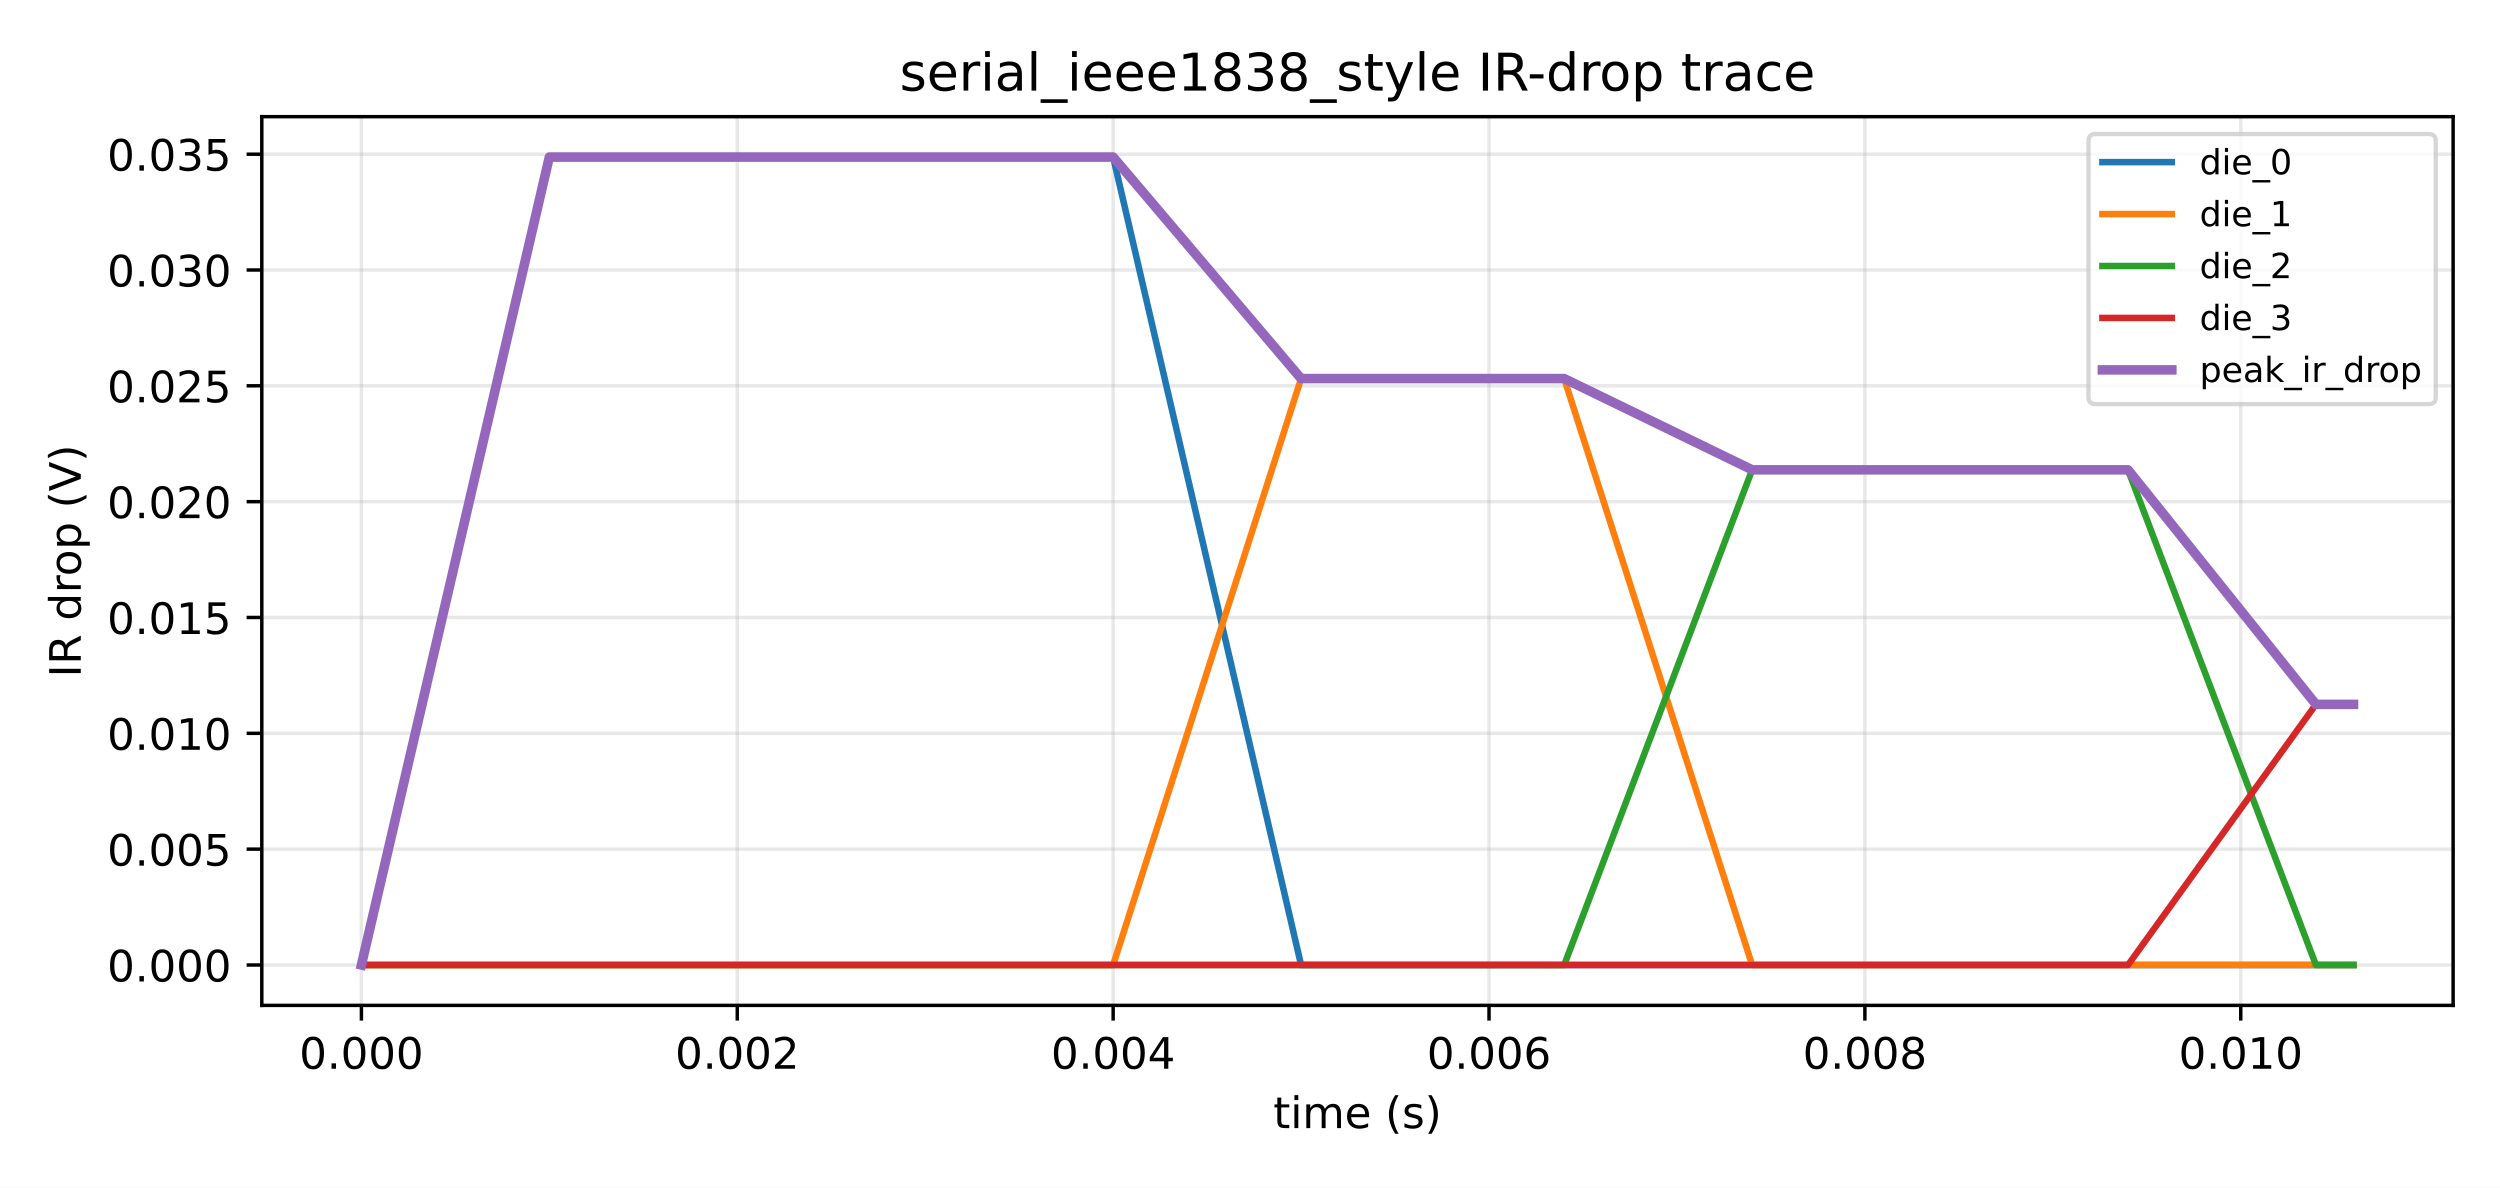
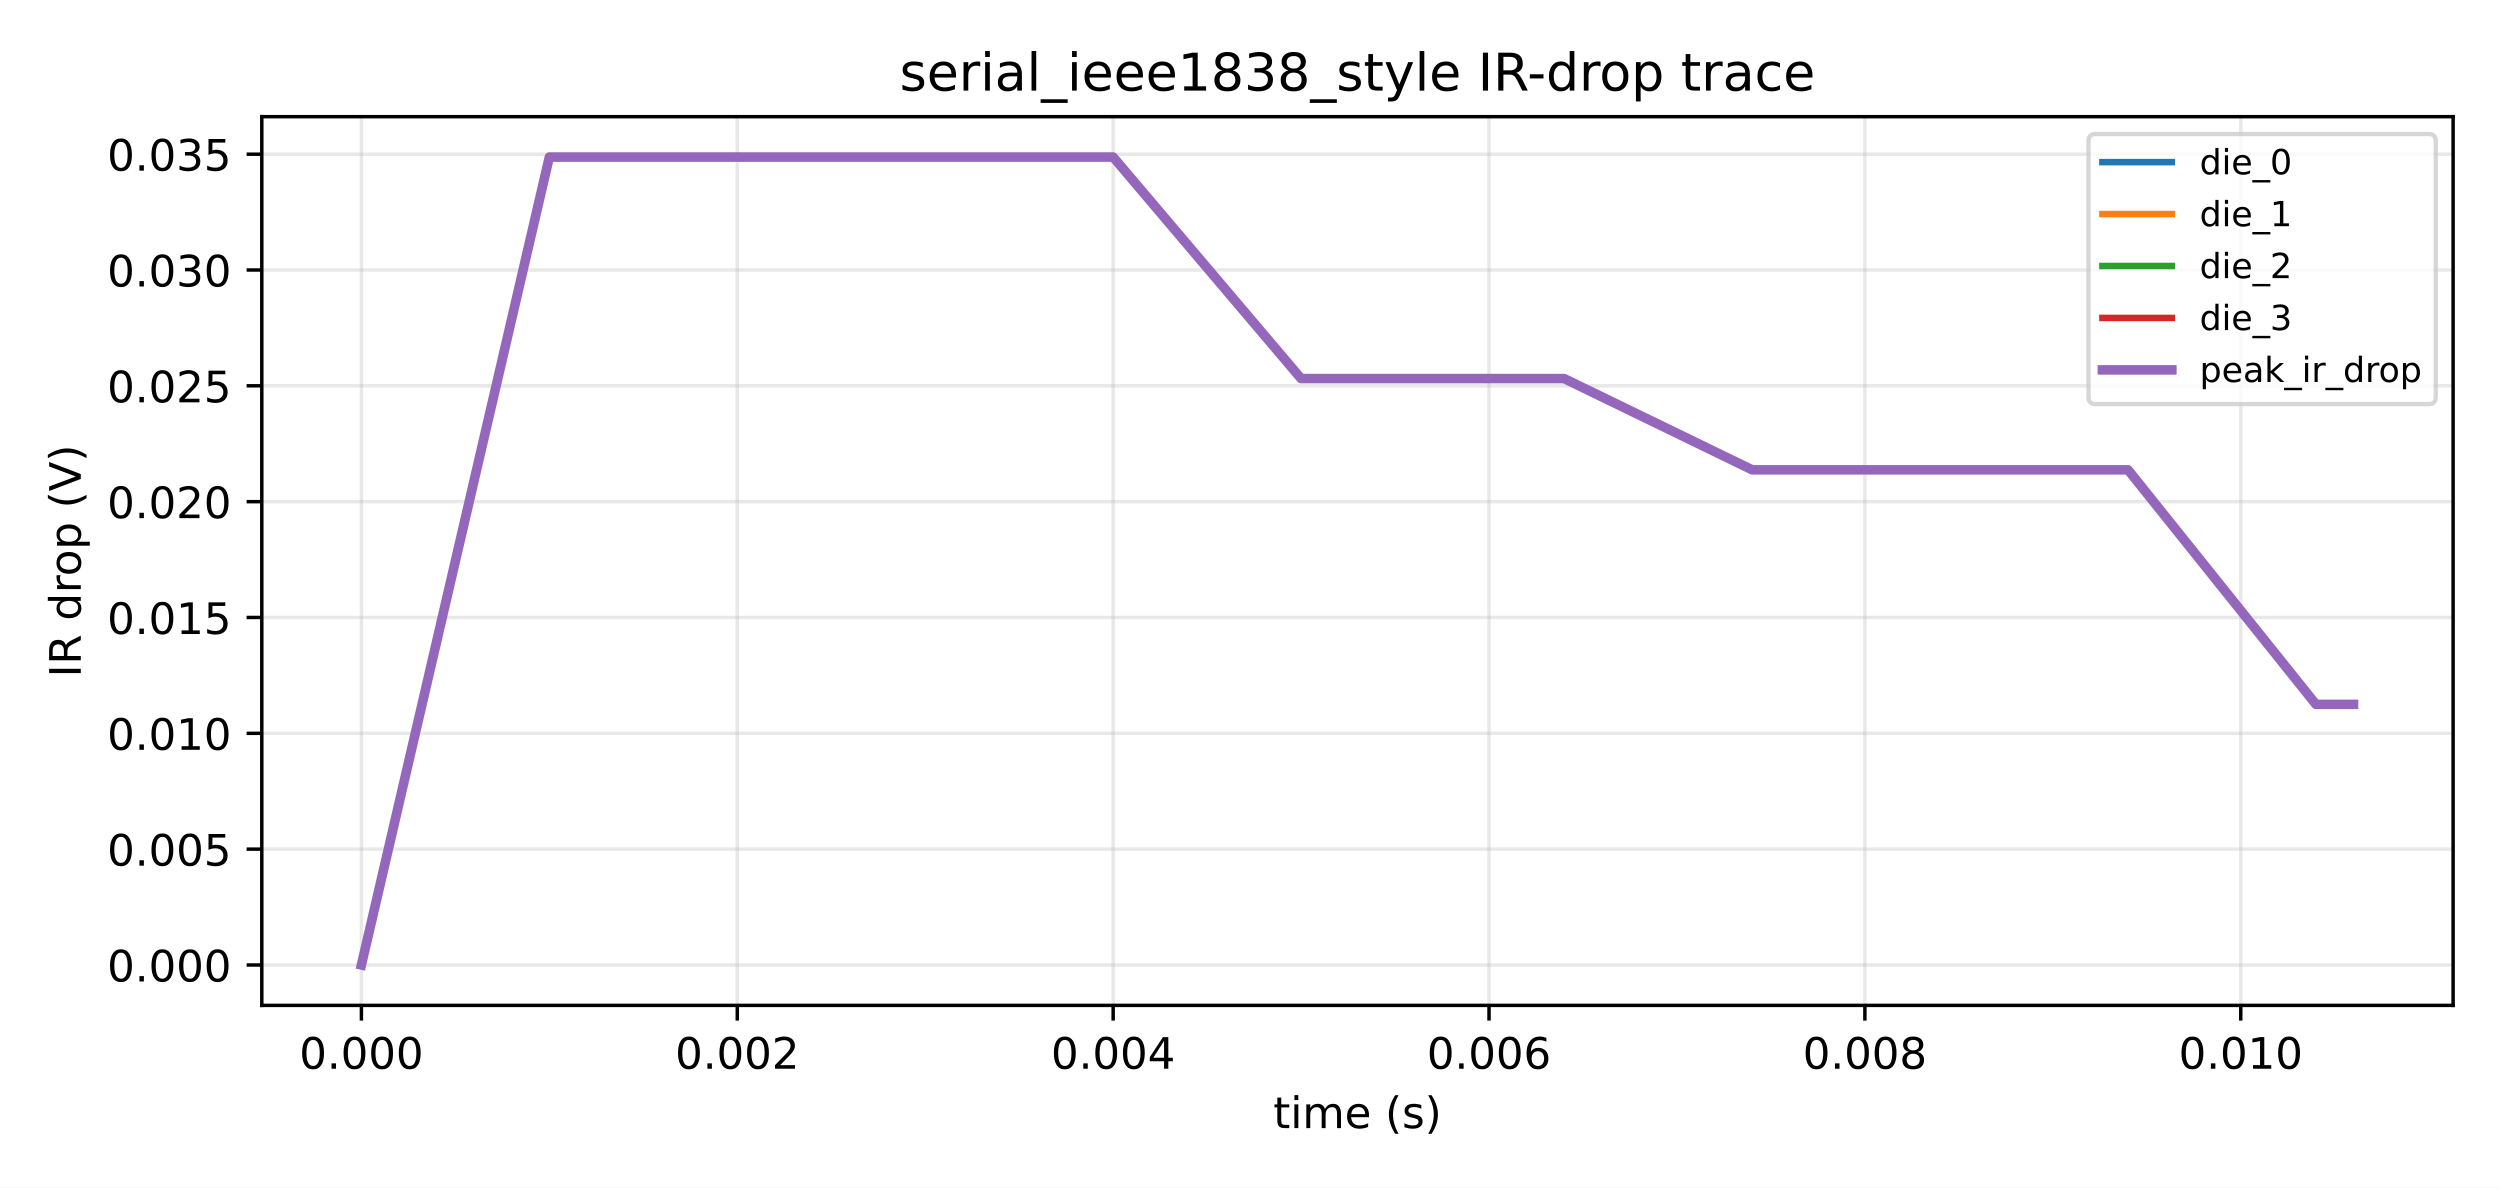
<svg xmlns="http://www.w3.org/2000/svg" xmlns:xlink="http://www.w3.org/1999/xlink" width="576pt" height="273.6pt" viewBox="0 0 576 273.6" version="1.1">
  <defs>
    <style type="text/css">*{stroke-linejoin: round; stroke-linecap: butt}</style>
  </defs>
  <g id="figure_1">
    <g id="patch_1">
      <path d="M 0 273.6  L 576 273.6  L 576 0  L 0 0  z " style="fill: #ffffff" />
    </g>
    <g id="axes_1">
      <g id="patch_2">
        <path d="M 60.32 231.64  L 565.2 231.64  L 565.2 26.88  L 60.32 26.88  z " style="fill: #ffffff" />
      </g>
      <g id="matplotlib.axis_1">
        <g id="xtick_1">
          <g id="line2d_1">
-             <path d="M 83.269 231.64  L 83.269 26.88  " clip-path="url(#p35a08932f7)" style="fill: none; stroke: #b0b0b0; stroke-opacity: 0.3; stroke-width: 0.8; stroke-linecap: square" />
+             <path d="M 83.269 231.64  L 83.269 26.88  " clip-path="url(#p0976615fe1)" style="fill: none; stroke: #b0b0b0; stroke-opacity: 0.3; stroke-width: 0.8; stroke-linecap: square" />
          </g>
          <g id="line2d_2">
            <defs>
-               <path id="mbea48cf9e8" d="M 0 0  L 0 3.5  " style="stroke: #000000; stroke-width: 0.8" />
+               <path id="md0d66c158c" d="M 0 0  L 0 3.5  " style="stroke: #000000; stroke-width: 0.8" />
            </defs>
            <g>
-               <use xlink:href="#mbea48cf9e8" x="83.269" y="231.64" style="stroke: #000000; stroke-width: 0.8" />
+               <use xlink:href="#md0d66c158c" x="83.269" y="231.64" style="stroke: #000000; stroke-width: 0.8" />
            </g>
          </g>
          <g id="text_1">
            <g transform="translate(68.95503 246.2384) scale(0.1 -0.1)">
              <defs>
                <path id="DejaVuSans-30" d="M 2034 4250  Q 1547 4250 1301 3770  Q 1056 3291 1056 2328  Q 1056 1369 1301 889  Q 1547 409 2034 409  Q 2525 409 2770 889  Q 3016 1369 3016 2328  Q 3016 3291 2770 3770  Q 2525 4250 2034 4250  z M 2034 4750  Q 2819 4750 3233 4129  Q 3647 3509 3647 2328  Q 3647 1150 3233 529  Q 2819 -91 2034 -91  Q 1250 -91 836 529  Q 422 1150 422 2328  Q 422 3509 836 4129  Q 1250 4750 2034 4750  z " transform="scale(0.015625)" />
                <path id="DejaVuSans-2e" d="M 684 794  L 1344 794  L 1344 0  L 684 0  L 684 794  z " transform="scale(0.015625)" />
              </defs>
              <use xlink:href="#DejaVuSans-30" />
              <use xlink:href="#DejaVuSans-2e" transform="translate(63.62305 0)" />
              <use xlink:href="#DejaVuSans-30" transform="translate(95.41016 0)" />
              <use xlink:href="#DejaVuSans-30" transform="translate(159.0332 0)" />
              <use xlink:href="#DejaVuSans-30" transform="translate(222.6562 0)" />
            </g>
          </g>
        </g>
        <g id="xtick_2">
          <g id="line2d_3">
-             <path d="M 169.869 231.64  L 169.869 26.88  " clip-path="url(#p35a08932f7)" style="fill: none; stroke: #b0b0b0; stroke-opacity: 0.3; stroke-width: 0.8; stroke-linecap: square" />
+             <path d="M 169.869 231.64  L 169.869 26.88  " clip-path="url(#p0976615fe1)" style="fill: none; stroke: #b0b0b0; stroke-opacity: 0.3; stroke-width: 0.8; stroke-linecap: square" />
          </g>
          <g id="line2d_4">
            <g>
-               <use xlink:href="#mbea48cf9e8" x="169.869" y="231.64" style="stroke: #000000; stroke-width: 0.8" />
+               <use xlink:href="#md0d66c158c" x="169.869" y="231.64" style="stroke: #000000; stroke-width: 0.8" />
            </g>
          </g>
          <g id="text_2">
            <g transform="translate(155.5554 246.2384) scale(0.1 -0.1)">
              <defs>
                <path id="DejaVuSans-32" d="M 1228 531  L 3431 531  L 3431 0  L 469 0  L 469 531  Q 828 903 1448 1529  Q 2069 2156 2228 2338  Q 2531 2678 2651 2914  Q 2772 3150 2772 3378  Q 2772 3750 2511 3984  Q 2250 4219 1831 4219  Q 1534 4219 1204 4116  Q 875 4013 500 3803  L 500 4441  Q 881 4594 1212 4672  Q 1544 4750 1819 4750  Q 2544 4750 2975 4387  Q 3406 4025 3406 3419  Q 3406 3131 3298 2873  Q 3191 2616 2906 2266  Q 2828 2175 2409 1742  Q 1991 1309 1228 531  z " transform="scale(0.015625)" />
              </defs>
              <use xlink:href="#DejaVuSans-30" />
              <use xlink:href="#DejaVuSans-2e" transform="translate(63.62305 0)" />
              <use xlink:href="#DejaVuSans-30" transform="translate(95.41016 0)" />
              <use xlink:href="#DejaVuSans-30" transform="translate(159.0332 0)" />
              <use xlink:href="#DejaVuSans-32" transform="translate(222.6562 0)" />
            </g>
          </g>
        </g>
        <g id="xtick_3">
          <g id="line2d_5">
-             <path d="M 256.47 231.64  L 256.47 26.88  " clip-path="url(#p35a08932f7)" style="fill: none; stroke: #b0b0b0; stroke-opacity: 0.3; stroke-width: 0.8; stroke-linecap: square" />
+             <path d="M 256.47 231.64  L 256.47 26.88  " clip-path="url(#p0976615fe1)" style="fill: none; stroke: #b0b0b0; stroke-opacity: 0.3; stroke-width: 0.8; stroke-linecap: square" />
          </g>
          <g id="line2d_6">
            <g>
-               <use xlink:href="#mbea48cf9e8" x="256.47" y="231.64" style="stroke: #000000; stroke-width: 0.8" />
+               <use xlink:href="#md0d66c158c" x="256.47" y="231.64" style="stroke: #000000; stroke-width: 0.8" />
            </g>
          </g>
          <g id="text_3">
            <g transform="translate(242.1557 246.2384) scale(0.1 -0.1)">
              <defs>
                <path id="DejaVuSans-34" d="M 2419 4116  L 825 1625  L 2419 1625  L 2419 4116  z M 2253 4666  L 3047 4666  L 3047 1625  L 3713 1625  L 3713 1100  L 3047 1100  L 3047 0  L 2419 0  L 2419 1100  L 313 1100  L 313 1709  L 2253 4666  z " transform="scale(0.015625)" />
              </defs>
              <use xlink:href="#DejaVuSans-30" />
              <use xlink:href="#DejaVuSans-2e" transform="translate(63.62305 0)" />
              <use xlink:href="#DejaVuSans-30" transform="translate(95.41016 0)" />
              <use xlink:href="#DejaVuSans-30" transform="translate(159.0332 0)" />
              <use xlink:href="#DejaVuSans-34" transform="translate(222.6562 0)" />
            </g>
          </g>
        </g>
        <g id="xtick_4">
          <g id="line2d_7">
-             <path d="M 343.07 231.64  L 343.07 26.88  " clip-path="url(#p35a08932f7)" style="fill: none; stroke: #b0b0b0; stroke-opacity: 0.3; stroke-width: 0.8; stroke-linecap: square" />
+             <path d="M 343.07 231.64  L 343.07 26.88  " clip-path="url(#p0976615fe1)" style="fill: none; stroke: #b0b0b0; stroke-opacity: 0.3; stroke-width: 0.8; stroke-linecap: square" />
          </g>
          <g id="line2d_8">
            <g>
-               <use xlink:href="#mbea48cf9e8" x="343.07" y="231.64" style="stroke: #000000; stroke-width: 0.8" />
+               <use xlink:href="#md0d66c158c" x="343.07" y="231.64" style="stroke: #000000; stroke-width: 0.8" />
            </g>
          </g>
          <g id="text_4">
            <g transform="translate(328.7561 246.2384) scale(0.1 -0.1)">
              <defs>
                <path id="DejaVuSans-36" d="M 2113 2584  Q 1688 2584 1439 2293  Q 1191 2003 1191 1497  Q 1191 994 1439 701  Q 1688 409 2113 409  Q 2538 409 2786 701  Q 3034 994 3034 1497  Q 3034 2003 2786 2293  Q 2538 2584 2113 2584  z M 3366 4563  L 3366 3988  Q 3128 4100 2886 4159  Q 2644 4219 2406 4219  Q 1781 4219 1451 3797  Q 1122 3375 1075 2522  Q 1259 2794 1537 2939  Q 1816 3084 2150 3084  Q 2853 3084 3261 2657  Q 3669 2231 3669 1497  Q 3669 778 3244 343  Q 2819 -91 2113 -91  Q 1303 -91 875 529  Q 447 1150 447 2328  Q 447 3434 972 4092  Q 1497 4750 2381 4750  Q 2619 4750 2861 4703  Q 3103 4656 3366 4563  z " transform="scale(0.015625)" />
              </defs>
              <use xlink:href="#DejaVuSans-30" />
              <use xlink:href="#DejaVuSans-2e" transform="translate(63.62305 0)" />
              <use xlink:href="#DejaVuSans-30" transform="translate(95.41016 0)" />
              <use xlink:href="#DejaVuSans-30" transform="translate(159.0332 0)" />
              <use xlink:href="#DejaVuSans-36" transform="translate(222.6562 0)" />
            </g>
          </g>
        </g>
        <g id="xtick_5">
          <g id="line2d_9">
-             <path d="M 429.67 231.64  L 429.67 26.88  " clip-path="url(#p35a08932f7)" style="fill: none; stroke: #b0b0b0; stroke-opacity: 0.3; stroke-width: 0.8; stroke-linecap: square" />
+             <path d="M 429.67 231.64  L 429.67 26.88  " clip-path="url(#p0976615fe1)" style="fill: none; stroke: #b0b0b0; stroke-opacity: 0.3; stroke-width: 0.8; stroke-linecap: square" />
          </g>
          <g id="line2d_10">
            <g>
-               <use xlink:href="#mbea48cf9e8" x="429.67" y="231.64" style="stroke: #000000; stroke-width: 0.8" />
+               <use xlink:href="#md0d66c158c" x="429.67" y="231.64" style="stroke: #000000; stroke-width: 0.8" />
            </g>
          </g>
          <g id="text_5">
            <g transform="translate(415.3564 246.2384) scale(0.1 -0.1)">
              <defs>
                <path id="DejaVuSans-38" d="M 2034 2216  Q 1584 2216 1326 1975  Q 1069 1734 1069 1313  Q 1069 891 1326 650  Q 1584 409 2034 409  Q 2484 409 2743 651  Q 3003 894 3003 1313  Q 3003 1734 2745 1975  Q 2488 2216 2034 2216  z M 1403 2484  Q 997 2584 770 2862  Q 544 3141 544 3541  Q 544 4100 942 4425  Q 1341 4750 2034 4750  Q 2731 4750 3128 4425  Q 3525 4100 3525 3541  Q 3525 3141 3298 2862  Q 3072 2584 2669 2484  Q 3125 2378 3379 2068  Q 3634 1759 3634 1313  Q 3634 634 3220 271  Q 2806 -91 2034 -91  Q 1263 -91 848 271  Q 434 634 434 1313  Q 434 1759 690 2068  Q 947 2378 1403 2484  z M 1172 3481  Q 1172 3119 1398 2916  Q 1625 2713 2034 2713  Q 2441 2713 2670 2916  Q 2900 3119 2900 3481  Q 2900 3844 2670 4047  Q 2441 4250 2034 4250  Q 1625 4250 1398 4047  Q 1172 3844 1172 3481  z " transform="scale(0.015625)" />
              </defs>
              <use xlink:href="#DejaVuSans-30" />
              <use xlink:href="#DejaVuSans-2e" transform="translate(63.62305 0)" />
              <use xlink:href="#DejaVuSans-30" transform="translate(95.41016 0)" />
              <use xlink:href="#DejaVuSans-30" transform="translate(159.0332 0)" />
              <use xlink:href="#DejaVuSans-38" transform="translate(222.6562 0)" />
            </g>
          </g>
        </g>
        <g id="xtick_6">
          <g id="line2d_11">
-             <path d="M 516.271 231.64  L 516.271 26.88  " clip-path="url(#p35a08932f7)" style="fill: none; stroke: #b0b0b0; stroke-opacity: 0.3; stroke-width: 0.8; stroke-linecap: square" />
+             <path d="M 516.271 231.64  L 516.271 26.88  " clip-path="url(#p0976615fe1)" style="fill: none; stroke: #b0b0b0; stroke-opacity: 0.3; stroke-width: 0.8; stroke-linecap: square" />
          </g>
          <g id="line2d_12">
            <g>
-               <use xlink:href="#mbea48cf9e8" x="516.271" y="231.64" style="stroke: #000000; stroke-width: 0.8" />
+               <use xlink:href="#md0d66c158c" x="516.271" y="231.64" style="stroke: #000000; stroke-width: 0.8" />
            </g>
          </g>
          <g id="text_6">
            <g transform="translate(501.9567 246.2384) scale(0.1 -0.1)">
              <defs>
                <path id="DejaVuSans-31" d="M 794 531  L 1825 531  L 1825 4091  L 703 3866  L 703 4441  L 1819 4666  L 2450 4666  L 2450 531  L 3481 531  L 3481 0  L 794 0  L 794 531  z " transform="scale(0.015625)" />
              </defs>
              <use xlink:href="#DejaVuSans-30" />
              <use xlink:href="#DejaVuSans-2e" transform="translate(63.62305 0)" />
              <use xlink:href="#DejaVuSans-30" transform="translate(95.41016 0)" />
              <use xlink:href="#DejaVuSans-31" transform="translate(159.0332 0)" />
              <use xlink:href="#DejaVuSans-30" transform="translate(222.6562 0)" />
            </g>
          </g>
        </g>
        <g id="text_7">
          <g transform="translate(293.3686 259.9166) scale(0.1 -0.1)">
            <defs>
              <path id="DejaVuSans-74" d="M 1172 4494  L 1172 3500  L 2356 3500  L 2356 3053  L 1172 3053  L 1172 1153  Q 1172 725 1289 603  Q 1406 481 1766 481  L 2356 481  L 2356 0  L 1766 0  Q 1100 0 847 248  Q 594 497 594 1153  L 594 3053  L 172 3053  L 172 3500  L 594 3500  L 594 4494  L 1172 4494  z " transform="scale(0.015625)" />
              <path id="DejaVuSans-69" d="M 603 3500  L 1178 3500  L 1178 0  L 603 0  L 603 3500  z M 603 4863  L 1178 4863  L 1178 4134  L 603 4134  L 603 4863  z " transform="scale(0.015625)" />
              <path id="DejaVuSans-6d" d="M 3328 2828  Q 3544 3216 3844 3400  Q 4144 3584 4550 3584  Q 5097 3584 5394 3201  Q 5691 2819 5691 2113  L 5691 0  L 5113 0  L 5113 2094  Q 5113 2597 4934 2840  Q 4756 3084 4391 3084  Q 3944 3084 3684 2787  Q 3425 2491 3425 1978  L 3425 0  L 2847 0  L 2847 2094  Q 2847 2600 2669 2842  Q 2491 3084 2119 3084  Q 1678 3084 1418 2786  Q 1159 2488 1159 1978  L 1159 0  L 581 0  L 581 3500  L 1159 3500  L 1159 2956  Q 1356 3278 1631 3431  Q 1906 3584 2284 3584  Q 2666 3584 2933 3390  Q 3200 3197 3328 2828  z " transform="scale(0.015625)" />
              <path id="DejaVuSans-65" d="M 3597 1894  L 3597 1613  L 953 1613  Q 991 1019 1311 708  Q 1631 397 2203 397  Q 2534 397 2845 478  Q 3156 559 3463 722  L 3463 178  Q 3153 47 2828 -22  Q 2503 -91 2169 -91  Q 1331 -91 842 396  Q 353 884 353 1716  Q 353 2575 817 3079  Q 1281 3584 2069 3584  Q 2775 3584 3186 3129  Q 3597 2675 3597 1894  z M 3022 2063  Q 3016 2534 2758 2815  Q 2500 3097 2075 3097  Q 1594 3097 1305 2825  Q 1016 2553 972 2059  L 3022 2063  z " transform="scale(0.015625)" />
              <path id="DejaVuSans-20" transform="scale(0.015625)" />
              <path id="DejaVuSans-28" d="M 1984 4856  Q 1566 4138 1362 3434  Q 1159 2731 1159 2009  Q 1159 1288 1364 580  Q 1569 -128 1984 -844  L 1484 -844  Q 1016 -109 783 600  Q 550 1309 550 2009  Q 550 2706 781 3412  Q 1013 4119 1484 4856  L 1984 4856  z " transform="scale(0.015625)" />
              <path id="DejaVuSans-73" d="M 2834 3397  L 2834 2853  Q 2591 2978 2328 3040  Q 2066 3103 1784 3103  Q 1356 3103 1142 2972  Q 928 2841 928 2578  Q 928 2378 1081 2264  Q 1234 2150 1697 2047  L 1894 2003  Q 2506 1872 2764 1633  Q 3022 1394 3022 966  Q 3022 478 2636 193  Q 2250 -91 1575 -91  Q 1294 -91 989 -36  Q 684 19 347 128  L 347 722  Q 666 556 975 473  Q 1284 391 1588 391  Q 1994 391 2212 530  Q 2431 669 2431 922  Q 2431 1156 2273 1281  Q 2116 1406 1581 1522  L 1381 1569  Q 847 1681 609 1914  Q 372 2147 372 2553  Q 372 3047 722 3315  Q 1072 3584 1716 3584  Q 2034 3584 2315 3537  Q 2597 3491 2834 3397  z " transform="scale(0.015625)" />
              <path id="DejaVuSans-29" d="M 513 4856  L 1013 4856  Q 1481 4119 1714 3412  Q 1947 2706 1947 2009  Q 1947 1309 1714 600  Q 1481 -109 1013 -844  L 513 -844  Q 928 -128 1133 580  Q 1338 1288 1338 2009  Q 1338 2731 1133 3434  Q 928 4138 513 4856  z " transform="scale(0.015625)" />
            </defs>
            <use xlink:href="#DejaVuSans-74" />
            <use xlink:href="#DejaVuSans-69" transform="translate(39.20898 0)" />
            <use xlink:href="#DejaVuSans-6d" transform="translate(66.99219 0)" />
            <use xlink:href="#DejaVuSans-65" transform="translate(164.4043 0)" />
            <use xlink:href="#DejaVuSans-20" transform="translate(225.9277 0)" />
            <use xlink:href="#DejaVuSans-28" transform="translate(257.7148 0)" />
            <use xlink:href="#DejaVuSans-73" transform="translate(296.7285 0)" />
            <use xlink:href="#DejaVuSans-29" transform="translate(348.8281 0)" />
          </g>
        </g>
      </g>
      <g id="matplotlib.axis_2">
        <g id="ytick_1">
          <g id="line2d_13">
-             <path d="M 60.32 222.333  L 565.2 222.333  " clip-path="url(#p35a08932f7)" style="fill: none; stroke: #b0b0b0; stroke-opacity: 0.3; stroke-width: 0.8; stroke-linecap: square" />
+             <path d="M 60.32 222.333  L 565.2 222.333  " clip-path="url(#p0976615fe1)" style="fill: none; stroke: #b0b0b0; stroke-opacity: 0.3; stroke-width: 0.8; stroke-linecap: square" />
          </g>
          <g id="line2d_14">
            <defs>
-               <path id="mf23ffbced8" d="M 0 0  L -3.5 0  " style="stroke: #000000; stroke-width: 0.8" />
+               <path id="m597ac7d3e1" d="M 0 0  L -3.5 0  " style="stroke: #000000; stroke-width: 0.8" />
            </defs>
            <g>
-               <use xlink:href="#mf23ffbced8" x="60.32" y="222.333" style="stroke: #000000; stroke-width: 0.8" />
+               <use xlink:href="#m597ac7d3e1" x="60.32" y="222.333" style="stroke: #000000; stroke-width: 0.8" />
            </g>
          </g>
          <g id="text_8">
            <g transform="translate(24.69187 226.1319) scale(0.1 -0.1)">
              <use xlink:href="#DejaVuSans-30" />
              <use xlink:href="#DejaVuSans-2e" transform="translate(63.62305 0)" />
              <use xlink:href="#DejaVuSans-30" transform="translate(95.41016 0)" />
              <use xlink:href="#DejaVuSans-30" transform="translate(159.0332 0)" />
              <use xlink:href="#DejaVuSans-30" transform="translate(222.6562 0)" />
            </g>
          </g>
        </g>
        <g id="ytick_2">
          <g id="line2d_15">
-             <path d="M 60.32 195.645  L 565.2 195.645  " clip-path="url(#p35a08932f7)" style="fill: none; stroke: #b0b0b0; stroke-opacity: 0.3; stroke-width: 0.8; stroke-linecap: square" />
+             <path d="M 60.32 195.645  L 565.2 195.645  " clip-path="url(#p0976615fe1)" style="fill: none; stroke: #b0b0b0; stroke-opacity: 0.3; stroke-width: 0.8; stroke-linecap: square" />
          </g>
          <g id="line2d_16">
            <g>
-               <use xlink:href="#mf23ffbced8" x="60.32" y="195.645" style="stroke: #000000; stroke-width: 0.8" />
+               <use xlink:href="#m597ac7d3e1" x="60.32" y="195.645" style="stroke: #000000; stroke-width: 0.8" />
            </g>
          </g>
          <g id="text_9">
            <g transform="translate(24.69187 199.4444) scale(0.1 -0.1)">
              <defs>
                <path id="DejaVuSans-35" d="M 691 4666  L 3169 4666  L 3169 4134  L 1269 4134  L 1269 2991  Q 1406 3038 1543 3061  Q 1681 3084 1819 3084  Q 2600 3084 3056 2656  Q 3513 2228 3513 1497  Q 3513 744 3044 326  Q 2575 -91 1722 -91  Q 1428 -91 1123 -41  Q 819 9 494 109  L 494 744  Q 775 591 1075 516  Q 1375 441 1709 441  Q 2250 441 2565 725  Q 2881 1009 2881 1497  Q 2881 1984 2565 2268  Q 2250 2553 1709 2553  Q 1456 2553 1204 2497  Q 953 2441 691 2322  L 691 4666  z " transform="scale(0.015625)" />
              </defs>
              <use xlink:href="#DejaVuSans-30" />
              <use xlink:href="#DejaVuSans-2e" transform="translate(63.62305 0)" />
              <use xlink:href="#DejaVuSans-30" transform="translate(95.41016 0)" />
              <use xlink:href="#DejaVuSans-30" transform="translate(159.0332 0)" />
              <use xlink:href="#DejaVuSans-35" transform="translate(222.6562 0)" />
            </g>
          </g>
        </g>
        <g id="ytick_3">
          <g id="line2d_17">
-             <path d="M 60.32 168.958  L 565.2 168.958  " clip-path="url(#p35a08932f7)" style="fill: none; stroke: #b0b0b0; stroke-opacity: 0.3; stroke-width: 0.8; stroke-linecap: square" />
+             <path d="M 60.32 168.958  L 565.2 168.958  " clip-path="url(#p0976615fe1)" style="fill: none; stroke: #b0b0b0; stroke-opacity: 0.3; stroke-width: 0.8; stroke-linecap: square" />
          </g>
          <g id="line2d_18">
            <g>
-               <use xlink:href="#mf23ffbced8" x="60.32" y="168.958" style="stroke: #000000; stroke-width: 0.8" />
+               <use xlink:href="#m597ac7d3e1" x="60.32" y="168.958" style="stroke: #000000; stroke-width: 0.8" />
            </g>
          </g>
          <g id="text_10">
            <g transform="translate(24.69187 172.7569) scale(0.1 -0.1)">
              <use xlink:href="#DejaVuSans-30" />
              <use xlink:href="#DejaVuSans-2e" transform="translate(63.62305 0)" />
              <use xlink:href="#DejaVuSans-30" transform="translate(95.41016 0)" />
              <use xlink:href="#DejaVuSans-31" transform="translate(159.0332 0)" />
              <use xlink:href="#DejaVuSans-30" transform="translate(222.6562 0)" />
            </g>
          </g>
        </g>
        <g id="ytick_4">
          <g id="line2d_19">
-             <path d="M 60.32 142.27  L 565.2 142.27  " clip-path="url(#p35a08932f7)" style="fill: none; stroke: #b0b0b0; stroke-opacity: 0.3; stroke-width: 0.8; stroke-linecap: square" />
+             <path d="M 60.32 142.27  L 565.2 142.27  " clip-path="url(#p0976615fe1)" style="fill: none; stroke: #b0b0b0; stroke-opacity: 0.3; stroke-width: 0.8; stroke-linecap: square" />
          </g>
          <g id="line2d_20">
            <g>
-               <use xlink:href="#mf23ffbced8" x="60.32" y="142.27" style="stroke: #000000; stroke-width: 0.8" />
+               <use xlink:href="#m597ac7d3e1" x="60.32" y="142.27" style="stroke: #000000; stroke-width: 0.8" />
            </g>
          </g>
          <g id="text_11">
            <g transform="translate(24.69187 146.0694) scale(0.1 -0.1)">
              <use xlink:href="#DejaVuSans-30" />
              <use xlink:href="#DejaVuSans-2e" transform="translate(63.62305 0)" />
              <use xlink:href="#DejaVuSans-30" transform="translate(95.41016 0)" />
              <use xlink:href="#DejaVuSans-31" transform="translate(159.0332 0)" />
              <use xlink:href="#DejaVuSans-35" transform="translate(222.6562 0)" />
            </g>
          </g>
        </g>
        <g id="ytick_5">
          <g id="line2d_21">
-             <path d="M 60.32 115.583  L 565.2 115.583  " clip-path="url(#p35a08932f7)" style="fill: none; stroke: #b0b0b0; stroke-opacity: 0.3; stroke-width: 0.8; stroke-linecap: square" />
+             <path d="M 60.32 115.583  L 565.2 115.583  " clip-path="url(#p0976615fe1)" style="fill: none; stroke: #b0b0b0; stroke-opacity: 0.3; stroke-width: 0.8; stroke-linecap: square" />
          </g>
          <g id="line2d_22">
            <g>
-               <use xlink:href="#mf23ffbced8" x="60.32" y="115.583" style="stroke: #000000; stroke-width: 0.8" />
+               <use xlink:href="#m597ac7d3e1" x="60.32" y="115.583" style="stroke: #000000; stroke-width: 0.8" />
            </g>
          </g>
          <g id="text_12">
            <g transform="translate(24.69187 119.3819) scale(0.1 -0.1)">
              <use xlink:href="#DejaVuSans-30" />
              <use xlink:href="#DejaVuSans-2e" transform="translate(63.62305 0)" />
              <use xlink:href="#DejaVuSans-30" transform="translate(95.41016 0)" />
              <use xlink:href="#DejaVuSans-32" transform="translate(159.0332 0)" />
              <use xlink:href="#DejaVuSans-30" transform="translate(222.6562 0)" />
            </g>
          </g>
        </g>
        <g id="ytick_6">
          <g id="line2d_23">
-             <path d="M 60.32 88.895  L 565.2 88.895  " clip-path="url(#p35a08932f7)" style="fill: none; stroke: #b0b0b0; stroke-opacity: 0.3; stroke-width: 0.8; stroke-linecap: square" />
+             <path d="M 60.32 88.895  L 565.2 88.895  " clip-path="url(#p0976615fe1)" style="fill: none; stroke: #b0b0b0; stroke-opacity: 0.3; stroke-width: 0.8; stroke-linecap: square" />
          </g>
          <g id="line2d_24">
            <g>
-               <use xlink:href="#mf23ffbced8" x="60.32" y="88.895" style="stroke: #000000; stroke-width: 0.8" />
+               <use xlink:href="#m597ac7d3e1" x="60.32" y="88.895" style="stroke: #000000; stroke-width: 0.8" />
            </g>
          </g>
          <g id="text_13">
            <g transform="translate(24.69187 92.69434) scale(0.1 -0.1)">
              <use xlink:href="#DejaVuSans-30" />
              <use xlink:href="#DejaVuSans-2e" transform="translate(63.62305 0)" />
              <use xlink:href="#DejaVuSans-30" transform="translate(95.41016 0)" />
              <use xlink:href="#DejaVuSans-32" transform="translate(159.0332 0)" />
              <use xlink:href="#DejaVuSans-35" transform="translate(222.6562 0)" />
            </g>
          </g>
        </g>
        <g id="ytick_7">
          <g id="line2d_25">
-             <path d="M 60.32 62.208  L 565.2 62.208  " clip-path="url(#p35a08932f7)" style="fill: none; stroke: #b0b0b0; stroke-opacity: 0.3; stroke-width: 0.8; stroke-linecap: square" />
+             <path d="M 60.32 62.208  L 565.2 62.208  " clip-path="url(#p0976615fe1)" style="fill: none; stroke: #b0b0b0; stroke-opacity: 0.3; stroke-width: 0.8; stroke-linecap: square" />
          </g>
          <g id="line2d_26">
            <g>
-               <use xlink:href="#mf23ffbced8" x="60.32" y="62.208" style="stroke: #000000; stroke-width: 0.8" />
+               <use xlink:href="#m597ac7d3e1" x="60.32" y="62.208" style="stroke: #000000; stroke-width: 0.8" />
            </g>
          </g>
          <g id="text_14">
            <g transform="translate(24.69187 66.00682) scale(0.1 -0.1)">
              <defs>
                <path id="DejaVuSans-33" d="M 2597 2516  Q 3050 2419 3304 2112  Q 3559 1806 3559 1356  Q 3559 666 3084 287  Q 2609 -91 1734 -91  Q 1441 -91 1130 -33  Q 819 25 488 141  L 488 750  Q 750 597 1062 519  Q 1375 441 1716 441  Q 2309 441 2620 675  Q 2931 909 2931 1356  Q 2931 1769 2642 2001  Q 2353 2234 1838 2234  L 1294 2234  L 1294 2753  L 1863 2753  Q 2328 2753 2575 2939  Q 2822 3125 2822 3475  Q 2822 3834 2567 4026  Q 2313 4219 1838 4219  Q 1578 4219 1281 4162  Q 984 4106 628 3988  L 628 4550  Q 988 4650 1302 4700  Q 1616 4750 1894 4750  Q 2613 4750 3031 4423  Q 3450 4097 3450 3541  Q 3450 3153 3228 2886  Q 3006 2619 2597 2516  z " transform="scale(0.015625)" />
              </defs>
              <use xlink:href="#DejaVuSans-30" />
              <use xlink:href="#DejaVuSans-2e" transform="translate(63.62305 0)" />
              <use xlink:href="#DejaVuSans-30" transform="translate(95.41016 0)" />
              <use xlink:href="#DejaVuSans-33" transform="translate(159.0332 0)" />
              <use xlink:href="#DejaVuSans-30" transform="translate(222.6562 0)" />
            </g>
          </g>
        </g>
        <g id="ytick_8">
          <g id="line2d_27">
-             <path d="M 60.32 35.52  L 565.2 35.52  " clip-path="url(#p35a08932f7)" style="fill: none; stroke: #b0b0b0; stroke-opacity: 0.3; stroke-width: 0.8; stroke-linecap: square" />
+             <path d="M 60.32 35.52  L 565.2 35.52  " clip-path="url(#p0976615fe1)" style="fill: none; stroke: #b0b0b0; stroke-opacity: 0.3; stroke-width: 0.8; stroke-linecap: square" />
          </g>
          <g id="line2d_28">
            <g>
-               <use xlink:href="#mf23ffbced8" x="60.32" y="35.52" style="stroke: #000000; stroke-width: 0.8" />
+               <use xlink:href="#m597ac7d3e1" x="60.32" y="35.52" style="stroke: #000000; stroke-width: 0.8" />
            </g>
          </g>
          <g id="text_15">
            <g transform="translate(24.69187 39.3193) scale(0.1 -0.1)">
              <use xlink:href="#DejaVuSans-30" />
              <use xlink:href="#DejaVuSans-2e" transform="translate(63.62305 0)" />
              <use xlink:href="#DejaVuSans-30" transform="translate(95.41016 0)" />
              <use xlink:href="#DejaVuSans-33" transform="translate(159.0332 0)" />
              <use xlink:href="#DejaVuSans-35" transform="translate(222.6562 0)" />
            </g>
          </g>
        </g>
        <g id="text_16">
          <g transform="translate(18.61219 156.06) rotate(-90) scale(0.1 -0.1)">
            <defs>
              <path id="DejaVuSans-49" d="M 628 4666  L 1259 4666  L 1259 0  L 628 0  L 628 4666  z " transform="scale(0.015625)" />
              <path id="DejaVuSans-52" d="M 2841 2188  Q 3044 2119 3236 1894  Q 3428 1669 3622 1275  L 4263 0  L 3584 0  L 2988 1197  Q 2756 1666 2539 1819  Q 2322 1972 1947 1972  L 1259 1972  L 1259 0  L 628 0  L 628 4666  L 2053 4666  Q 2853 4666 3247 4331  Q 3641 3997 3641 3322  Q 3641 2881 3436 2590  Q 3231 2300 2841 2188  z M 1259 4147  L 1259 2491  L 2053 2491  Q 2509 2491 2742 2702  Q 2975 2913 2975 3322  Q 2975 3731 2742 3939  Q 2509 4147 2053 4147  L 1259 4147  z " transform="scale(0.015625)" />
              <path id="DejaVuSans-64" d="M 2906 2969  L 2906 4863  L 3481 4863  L 3481 0  L 2906 0  L 2906 525  Q 2725 213 2448 61  Q 2172 -91 1784 -91  Q 1150 -91 751 415  Q 353 922 353 1747  Q 353 2572 751 3078  Q 1150 3584 1784 3584  Q 2172 3584 2448 3432  Q 2725 3281 2906 2969  z M 947 1747  Q 947 1113 1208 752  Q 1469 391 1925 391  Q 2381 391 2643 752  Q 2906 1113 2906 1747  Q 2906 2381 2643 2742  Q 2381 3103 1925 3103  Q 1469 3103 1208 2742  Q 947 2381 947 1747  z " transform="scale(0.015625)" />
              <path id="DejaVuSans-72" d="M 2631 2963  Q 2534 3019 2420 3045  Q 2306 3072 2169 3072  Q 1681 3072 1420 2755  Q 1159 2438 1159 1844  L 1159 0  L 581 0  L 581 3500  L 1159 3500  L 1159 2956  Q 1341 3275 1631 3429  Q 1922 3584 2338 3584  Q 2397 3584 2469 3576  Q 2541 3569 2628 3553  L 2631 2963  z " transform="scale(0.015625)" />
              <path id="DejaVuSans-6f" d="M 1959 3097  Q 1497 3097 1228 2736  Q 959 2375 959 1747  Q 959 1119 1226 758  Q 1494 397 1959 397  Q 2419 397 2687 759  Q 2956 1122 2956 1747  Q 2956 2369 2687 2733  Q 2419 3097 1959 3097  z M 1959 3584  Q 2709 3584 3137 3096  Q 3566 2609 3566 1747  Q 3566 888 3137 398  Q 2709 -91 1959 -91  Q 1206 -91 779 398  Q 353 888 353 1747  Q 353 2609 779 3096  Q 1206 3584 1959 3584  z " transform="scale(0.015625)" />
              <path id="DejaVuSans-70" d="M 1159 525  L 1159 -1331  L 581 -1331  L 581 3500  L 1159 3500  L 1159 2969  Q 1341 3281 1617 3432  Q 1894 3584 2278 3584  Q 2916 3584 3314 3078  Q 3713 2572 3713 1747  Q 3713 922 3314 415  Q 2916 -91 2278 -91  Q 1894 -91 1617 61  Q 1341 213 1159 525  z M 3116 1747  Q 3116 2381 2855 2742  Q 2594 3103 2138 3103  Q 1681 3103 1420 2742  Q 1159 2381 1159 1747  Q 1159 1113 1420 752  Q 1681 391 2138 391  Q 2594 391 2855 752  Q 3116 1113 3116 1747  z " transform="scale(0.015625)" />
              <path id="DejaVuSans-56" d="M 1831 0  L 50 4666  L 709 4666  L 2188 738  L 3669 4666  L 4325 4666  L 2547 0  L 1831 0  z " transform="scale(0.015625)" />
            </defs>
            <use xlink:href="#DejaVuSans-49" />
            <use xlink:href="#DejaVuSans-52" transform="translate(29.49219 0)" />
            <use xlink:href="#DejaVuSans-20" transform="translate(98.97461 0)" />
            <use xlink:href="#DejaVuSans-64" transform="translate(130.7617 0)" />
            <use xlink:href="#DejaVuSans-72" transform="translate(194.2383 0)" />
            <use xlink:href="#DejaVuSans-6f" transform="translate(233.1016 0)" />
            <use xlink:href="#DejaVuSans-70" transform="translate(294.2832 0)" />
            <use xlink:href="#DejaVuSans-20" transform="translate(357.7598 0)" />
            <use xlink:href="#DejaVuSans-28" transform="translate(389.5469 0)" />
            <use xlink:href="#DejaVuSans-56" transform="translate(428.5605 0)" />
            <use xlink:href="#DejaVuSans-29" transform="translate(496.9688 0)" />
          </g>
        </g>
      </g>
      <g id="line2d_29">
-         <path d="M 83.269 222.333  L 126.569 36.187  L 169.869 36.187  L 213.17 36.187  L 256.47 36.187  L 299.77 222.333  L 343.07 222.333  L 360.39 222.333  L 403.69 222.333  L 446.991 222.333  L 490.291 222.333  L 533.591 222.333  L 542.251 222.333  " clip-path="url(#p35a08932f7)" style="fill: none; stroke: #1f77b4; stroke-width: 1.5; stroke-linecap: square" />
+         <path d="M 83.269 222.333  L 126.569 36.187  L 169.869 36.187  L 213.17 36.187  L 256.47 36.187  L 299.77 87.227  L 343.07 87.227  L 360.39 87.227  L 403.69 108.244  L 446.991 108.244  L 490.291 108.244  L 533.591 162.286  L 542.251 162.286  " clip-path="url(#p0976615fe1)" style="fill: none; stroke: #1f77b4; stroke-width: 1.5; stroke-linecap: square" />
      </g>
      <g id="line2d_30">
-         <path d="M 83.269 222.333  L 126.569 222.333  L 169.869 222.333  L 213.17 222.333  L 256.47 222.333  L 299.77 87.227  L 343.07 87.227  L 360.39 87.227  L 403.69 222.333  L 446.991 222.333  L 490.291 222.333  L 533.591 222.333  L 542.251 222.333  " clip-path="url(#p35a08932f7)" style="fill: none; stroke: #ff7f0e; stroke-width: 1.5; stroke-linecap: square" />
+         <path d="M 83.269 222.333  L 126.569 36.187  L 169.869 36.187  L 213.17 36.187  L 256.47 36.187  L 299.77 87.227  L 343.07 87.227  L 360.39 87.227  L 403.69 108.244  L 446.991 108.244  L 490.291 108.244  L 533.591 162.286  L 542.251 162.286  " clip-path="url(#p0976615fe1)" style="fill: none; stroke: #ff7f0e; stroke-width: 1.5; stroke-linecap: square" />
      </g>
      <g id="line2d_31">
-         <path d="M 83.269 222.333  L 126.569 222.333  L 169.869 222.333  L 213.17 222.333  L 256.47 222.333  L 299.77 222.333  L 343.07 222.333  L 360.39 222.333  L 403.69 108.244  L 446.991 108.244  L 490.291 108.244  L 533.591 222.333  L 542.251 222.333  " clip-path="url(#p35a08932f7)" style="fill: none; stroke: #2ca02c; stroke-width: 1.5; stroke-linecap: square" />
+         <path d="M 83.269 222.333  L 126.569 36.187  L 169.869 36.187  L 213.17 36.187  L 256.47 36.187  L 299.77 87.227  L 343.07 87.227  L 360.39 87.227  L 403.69 108.244  L 446.991 108.244  L 490.291 108.244  L 533.591 162.286  L 542.251 162.286  " clip-path="url(#p0976615fe1)" style="fill: none; stroke: #2ca02c; stroke-width: 1.5; stroke-linecap: square" />
      </g>
      <g id="line2d_32">
-         <path d="M 83.269 222.333  L 126.569 222.333  L 169.869 222.333  L 213.17 222.333  L 256.47 222.333  L 299.77 222.333  L 343.07 222.333  L 360.39 222.333  L 403.69 222.333  L 446.991 222.333  L 490.291 222.333  L 533.591 162.286  L 542.251 162.286  " clip-path="url(#p35a08932f7)" style="fill: none; stroke: #d62728; stroke-width: 1.5; stroke-linecap: square" />
+         <path d="M 83.269 222.333  L 126.569 36.187  L 169.869 36.187  L 213.17 36.187  L 256.47 36.187  L 299.77 87.227  L 343.07 87.227  L 360.39 87.227  L 403.69 108.244  L 446.991 108.244  L 490.291 108.244  L 533.591 162.286  L 542.251 162.286  " clip-path="url(#p0976615fe1)" style="fill: none; stroke: #d62728; stroke-width: 1.5; stroke-linecap: square" />
      </g>
      <g id="line2d_33">
-         <path d="M 83.269 222.333  L 126.569 36.187  L 169.869 36.187  L 213.17 36.187  L 256.47 36.187  L 299.77 87.227  L 343.07 87.227  L 360.39 87.227  L 403.69 108.244  L 446.991 108.244  L 490.291 108.244  L 533.591 162.286  L 542.251 162.286  " clip-path="url(#p35a08932f7)" style="fill: none; stroke: #9467bd; stroke-width: 2.2; stroke-linecap: square" />
+         <path d="M 83.269 222.333  L 126.569 36.187  L 169.869 36.187  L 213.17 36.187  L 256.47 36.187  L 299.77 87.227  L 343.07 87.227  L 360.39 87.227  L 403.69 108.244  L 446.991 108.244  L 490.291 108.244  L 533.591 162.286  L 542.251 162.286  " clip-path="url(#p0976615fe1)" style="fill: none; stroke: #9467bd; stroke-width: 2.2; stroke-linecap: square" />
      </g>
      <g id="patch_3">
        <path d="M 60.32 231.64  L 60.32 26.88  " style="fill: none; stroke: #000000; stroke-width: 0.8; stroke-linejoin: miter; stroke-linecap: square" />
      </g>
      <g id="patch_4">
        <path d="M 565.2 231.64  L 565.2 26.88  " style="fill: none; stroke: #000000; stroke-width: 0.8; stroke-linejoin: miter; stroke-linecap: square" />
      </g>
      <g id="patch_5">
        <path d="M 60.32 231.64  L 565.2 231.64  " style="fill: none; stroke: #000000; stroke-width: 0.8; stroke-linejoin: miter; stroke-linecap: square" />
      </g>
      <g id="patch_6">
        <path d="M 60.32 26.88  L 565.2 26.88  " style="fill: none; stroke: #000000; stroke-width: 0.8; stroke-linejoin: miter; stroke-linecap: square" />
      </g>
      <g id="text_17">
        <g transform="translate(207.28 20.88) scale(0.12 -0.12)">
          <defs>
            <path id="DejaVuSans-61" d="M 2194 1759  Q 1497 1759 1228 1600  Q 959 1441 959 1056  Q 959 750 1161 570  Q 1363 391 1709 391  Q 2188 391 2477 730  Q 2766 1069 2766 1631  L 2766 1759  L 2194 1759  z M 3341 1997  L 3341 0  L 2766 0  L 2766 531  Q 2569 213 2275 61  Q 1981 -91 1556 -91  Q 1019 -91 701 211  Q 384 513 384 1019  Q 384 1609 779 1909  Q 1175 2209 1959 2209  L 2766 2209  L 2766 2266  Q 2766 2663 2505 2880  Q 2244 3097 1772 3097  Q 1472 3097 1187 3025  Q 903 2953 641 2809  L 641 3341  Q 956 3463 1253 3523  Q 1550 3584 1831 3584  Q 2591 3584 2966 3190  Q 3341 2797 3341 1997  z " transform="scale(0.015625)" />
            <path id="DejaVuSans-6c" d="M 603 4863  L 1178 4863  L 1178 0  L 603 0  L 603 4863  z " transform="scale(0.015625)" />
            <path id="DejaVuSans-5f" d="M 3263 -1063  L 3263 -1509  L -63 -1509  L -63 -1063  L 3263 -1063  z " transform="scale(0.015625)" />
            <path id="DejaVuSans-79" d="M 2059 -325  Q 1816 -950 1584 -1140  Q 1353 -1331 966 -1331  L 506 -1331  L 506 -850  L 844 -850  Q 1081 -850 1212 -737  Q 1344 -625 1503 -206  L 1606 56  L 191 3500  L 800 3500  L 1894 763  L 2988 3500  L 3597 3500  L 2059 -325  z " transform="scale(0.015625)" />
            <path id="DejaVuSans-2d" d="M 313 2009  L 1997 2009  L 1997 1497  L 313 1497  L 313 2009  z " transform="scale(0.015625)" />
            <path id="DejaVuSans-63" d="M 3122 3366  L 3122 2828  Q 2878 2963 2633 3030  Q 2388 3097 2138 3097  Q 1578 3097 1268 2742  Q 959 2388 959 1747  Q 959 1106 1268 751  Q 1578 397 2138 397  Q 2388 397 2633 464  Q 2878 531 3122 666  L 3122 134  Q 2881 22 2623 -34  Q 2366 -91 2075 -91  Q 1284 -91 818 406  Q 353 903 353 1747  Q 353 2603 823 3093  Q 1294 3584 2113 3584  Q 2378 3584 2631 3529  Q 2884 3475 3122 3366  z " transform="scale(0.015625)" />
          </defs>
          <use xlink:href="#DejaVuSans-73" />
          <use xlink:href="#DejaVuSans-65" transform="translate(52.09961 0)" />
          <use xlink:href="#DejaVuSans-72" transform="translate(113.623 0)" />
          <use xlink:href="#DejaVuSans-69" transform="translate(154.7363 0)" />
          <use xlink:href="#DejaVuSans-61" transform="translate(182.5195 0)" />
          <use xlink:href="#DejaVuSans-6c" transform="translate(243.7988 0)" />
          <use xlink:href="#DejaVuSans-5f" transform="translate(271.582 0)" />
          <use xlink:href="#DejaVuSans-69" transform="translate(321.582 0)" />
          <use xlink:href="#DejaVuSans-65" transform="translate(349.3652 0)" />
          <use xlink:href="#DejaVuSans-65" transform="translate(410.8887 0)" />
          <use xlink:href="#DejaVuSans-65" transform="translate(472.4121 0)" />
          <use xlink:href="#DejaVuSans-31" transform="translate(533.9355 0)" />
          <use xlink:href="#DejaVuSans-38" transform="translate(597.5586 0)" />
          <use xlink:href="#DejaVuSans-33" transform="translate(661.1816 0)" />
          <use xlink:href="#DejaVuSans-38" transform="translate(724.8047 0)" />
          <use xlink:href="#DejaVuSans-5f" transform="translate(788.4277 0)" />
          <use xlink:href="#DejaVuSans-73" transform="translate(838.4277 0)" />
          <use xlink:href="#DejaVuSans-74" transform="translate(890.5273 0)" />
          <use xlink:href="#DejaVuSans-79" transform="translate(929.7363 0)" />
          <use xlink:href="#DejaVuSans-6c" transform="translate(988.916 0)" />
          <use xlink:href="#DejaVuSans-65" transform="translate(1016.699 0)" />
          <use xlink:href="#DejaVuSans-20" transform="translate(1078.223 0)" />
          <use xlink:href="#DejaVuSans-49" transform="translate(1110.01 0)" />
          <use xlink:href="#DejaVuSans-52" transform="translate(1139.502 0)" />
          <use xlink:href="#DejaVuSans-2d" transform="translate(1204.984 0)" />
          <use xlink:href="#DejaVuSans-64" transform="translate(1241.068 0)" />
          <use xlink:href="#DejaVuSans-72" transform="translate(1304.545 0)" />
          <use xlink:href="#DejaVuSans-6f" transform="translate(1343.408 0)" />
          <use xlink:href="#DejaVuSans-70" transform="translate(1404.59 0)" />
          <use xlink:href="#DejaVuSans-20" transform="translate(1468.066 0)" />
          <use xlink:href="#DejaVuSans-74" transform="translate(1499.854 0)" />
          <use xlink:href="#DejaVuSans-72" transform="translate(1539.062 0)" />
          <use xlink:href="#DejaVuSans-61" transform="translate(1580.176 0)" />
          <use xlink:href="#DejaVuSans-63" transform="translate(1641.455 0)" />
          <use xlink:href="#DejaVuSans-65" transform="translate(1696.436 0)" />
        </g>
      </g>
      <g id="legend_1">
        <g id="patch_7">
          <path d="M 482.791 93.105  L 559.6 93.105  Q 561.2 93.105 561.2 91.505  L 561.2 32.48  Q 561.2 30.88 559.6 30.88  L 482.791 30.88  Q 481.191 30.88 481.191 32.48  L 481.191 91.505  Q 481.191 93.105 482.791 93.105  z " style="fill: #ffffff; opacity: 0.8; stroke: #cccccc; stroke-linejoin: miter" />
        </g>
        <g id="line2d_34">
          <path d="M 484.391 37.359  L 492.391 37.359  L 500.391 37.359  " style="fill: none; stroke: #1f77b4; stroke-width: 1.5; stroke-linecap: square" />
        </g>
        <g id="text_18">
          <g transform="translate(506.7912 40.15875) scale(0.08 -0.08)">
            <use xlink:href="#DejaVuSans-64" />
            <use xlink:href="#DejaVuSans-69" transform="translate(63.47656 0)" />
            <use xlink:href="#DejaVuSans-65" transform="translate(91.25977 0)" />
            <use xlink:href="#DejaVuSans-5f" transform="translate(152.7832 0)" />
            <use xlink:href="#DejaVuSans-30" transform="translate(202.7832 0)" />
          </g>
        </g>
        <g id="line2d_35">
          <path d="M 484.391 49.324  L 492.391 49.324  L 500.391 49.324  " style="fill: none; stroke: #ff7f0e; stroke-width: 1.5; stroke-linecap: square" />
        </g>
        <g id="text_19">
          <g transform="translate(506.7912 52.12375) scale(0.08 -0.08)">
            <use xlink:href="#DejaVuSans-64" />
            <use xlink:href="#DejaVuSans-69" transform="translate(63.47656 0)" />
            <use xlink:href="#DejaVuSans-65" transform="translate(91.25977 0)" />
            <use xlink:href="#DejaVuSans-5f" transform="translate(152.7832 0)" />
            <use xlink:href="#DejaVuSans-31" transform="translate(202.7832 0)" />
          </g>
        </g>
        <g id="line2d_36">
          <path d="M 484.391 61.289  L 492.391 61.289  L 500.391 61.289  " style="fill: none; stroke: #2ca02c; stroke-width: 1.5; stroke-linecap: square" />
        </g>
        <g id="text_20">
          <g transform="translate(506.7912 64.08875) scale(0.08 -0.08)">
            <use xlink:href="#DejaVuSans-64" />
            <use xlink:href="#DejaVuSans-69" transform="translate(63.47656 0)" />
            <use xlink:href="#DejaVuSans-65" transform="translate(91.25977 0)" />
            <use xlink:href="#DejaVuSans-5f" transform="translate(152.7832 0)" />
            <use xlink:href="#DejaVuSans-32" transform="translate(202.7832 0)" />
          </g>
        </g>
        <g id="line2d_37">
          <path d="M 484.391 73.254  L 492.391 73.254  L 500.391 73.254  " style="fill: none; stroke: #d62728; stroke-width: 1.5; stroke-linecap: square" />
        </g>
        <g id="text_21">
          <g transform="translate(506.7912 76.05375) scale(0.08 -0.08)">
            <use xlink:href="#DejaVuSans-64" />
            <use xlink:href="#DejaVuSans-69" transform="translate(63.47656 0)" />
            <use xlink:href="#DejaVuSans-65" transform="translate(91.25977 0)" />
            <use xlink:href="#DejaVuSans-5f" transform="translate(152.7832 0)" />
            <use xlink:href="#DejaVuSans-33" transform="translate(202.7832 0)" />
          </g>
        </g>
        <g id="line2d_38">
          <path d="M 484.391 85.219  L 492.391 85.219  L 500.391 85.219  " style="fill: none; stroke: #9467bd; stroke-width: 2.2; stroke-linecap: square" />
        </g>
        <g id="text_22">
          <g transform="translate(506.7912 88.01875) scale(0.08 -0.08)">
            <defs>
              <path id="DejaVuSans-6b" d="M 581 4863  L 1159 4863  L 1159 1991  L 2875 3500  L 3609 3500  L 1753 1863  L 3688 0  L 2938 0  L 1159 1709  L 1159 0  L 581 0  L 581 4863  z " transform="scale(0.015625)" />
            </defs>
            <use xlink:href="#DejaVuSans-70" />
            <use xlink:href="#DejaVuSans-65" transform="translate(63.47656 0)" />
            <use xlink:href="#DejaVuSans-61" transform="translate(125 0)" />
            <use xlink:href="#DejaVuSans-6b" transform="translate(186.2793 0)" />
            <use xlink:href="#DejaVuSans-5f" transform="translate(244.1895 0)" />
            <use xlink:href="#DejaVuSans-69" transform="translate(294.1895 0)" />
            <use xlink:href="#DejaVuSans-72" transform="translate(321.9727 0)" />
            <use xlink:href="#DejaVuSans-5f" transform="translate(363.0859 0)" />
            <use xlink:href="#DejaVuSans-64" transform="translate(413.0859 0)" />
            <use xlink:href="#DejaVuSans-72" transform="translate(476.5625 0)" />
            <use xlink:href="#DejaVuSans-6f" transform="translate(515.4258 0)" />
            <use xlink:href="#DejaVuSans-70" transform="translate(576.6074 0)" />
          </g>
        </g>
      </g>
    </g>
  </g>
  <defs>
-     <clipPath id="p35a08932f7">
+     <clipPath id="p0976615fe1">
      <rect x="60.32" y="26.88" width="504.88" height="204.76" />
    </clipPath>
  </defs>
</svg>
